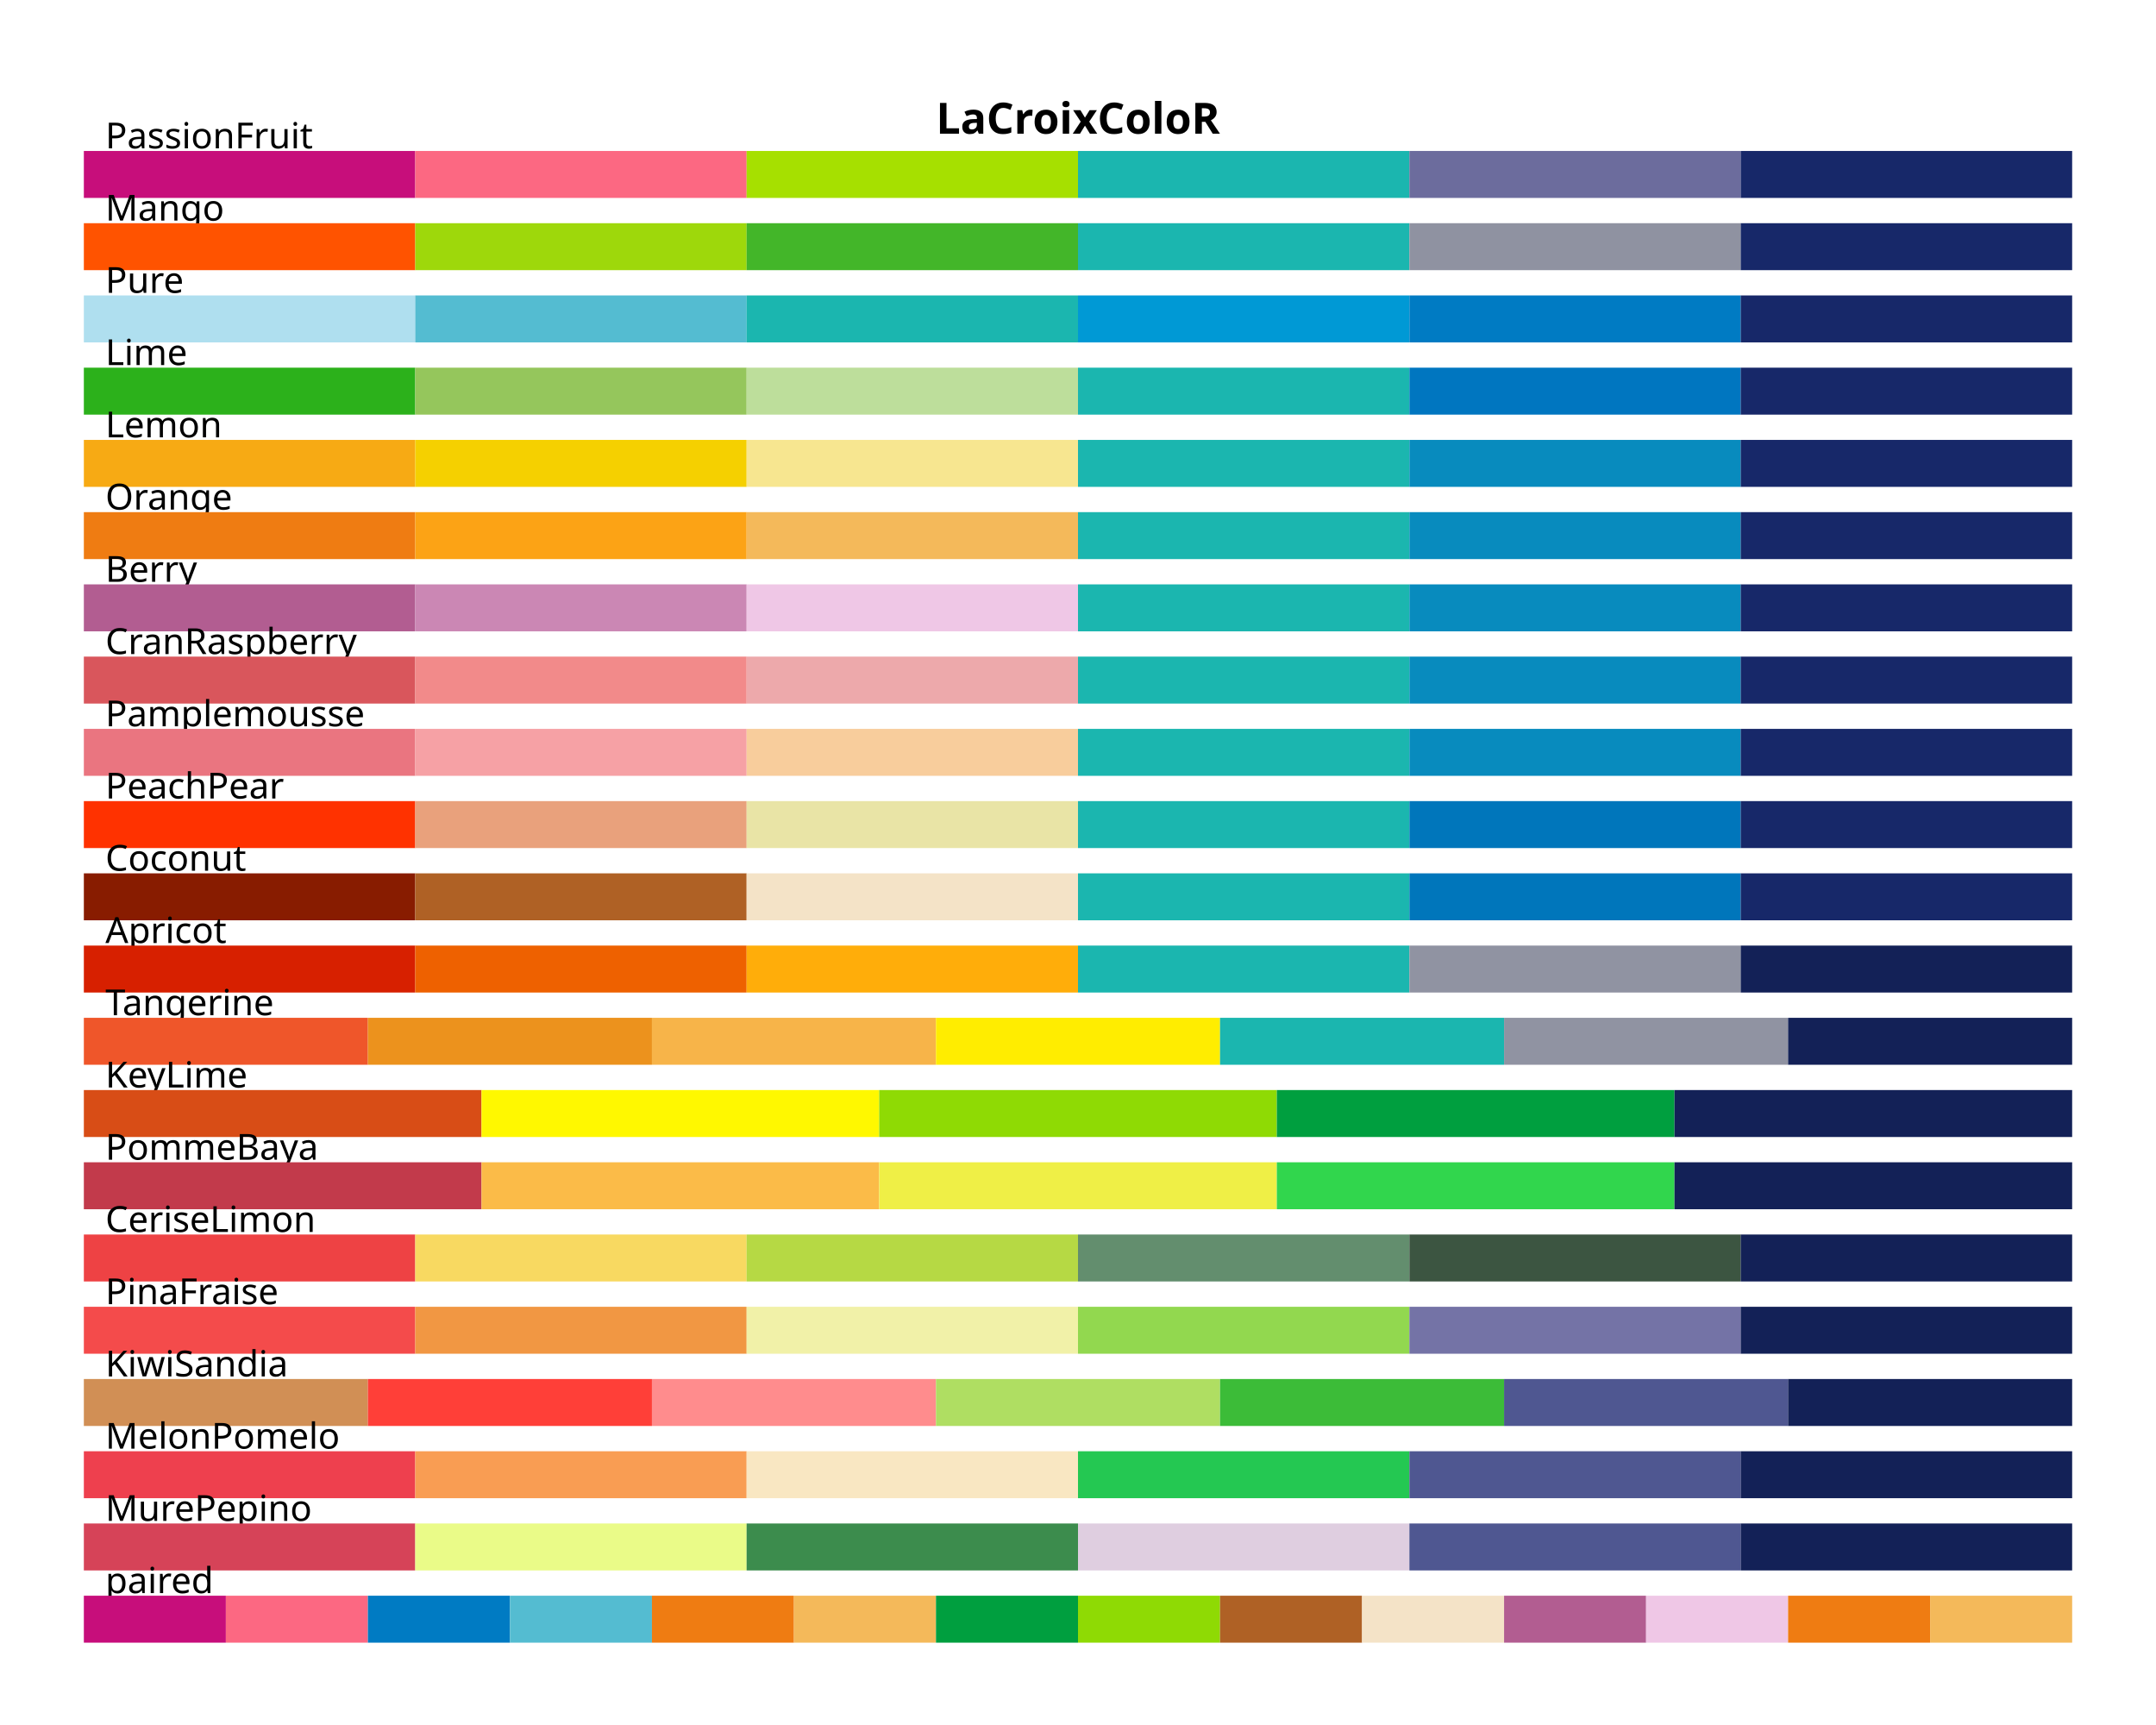
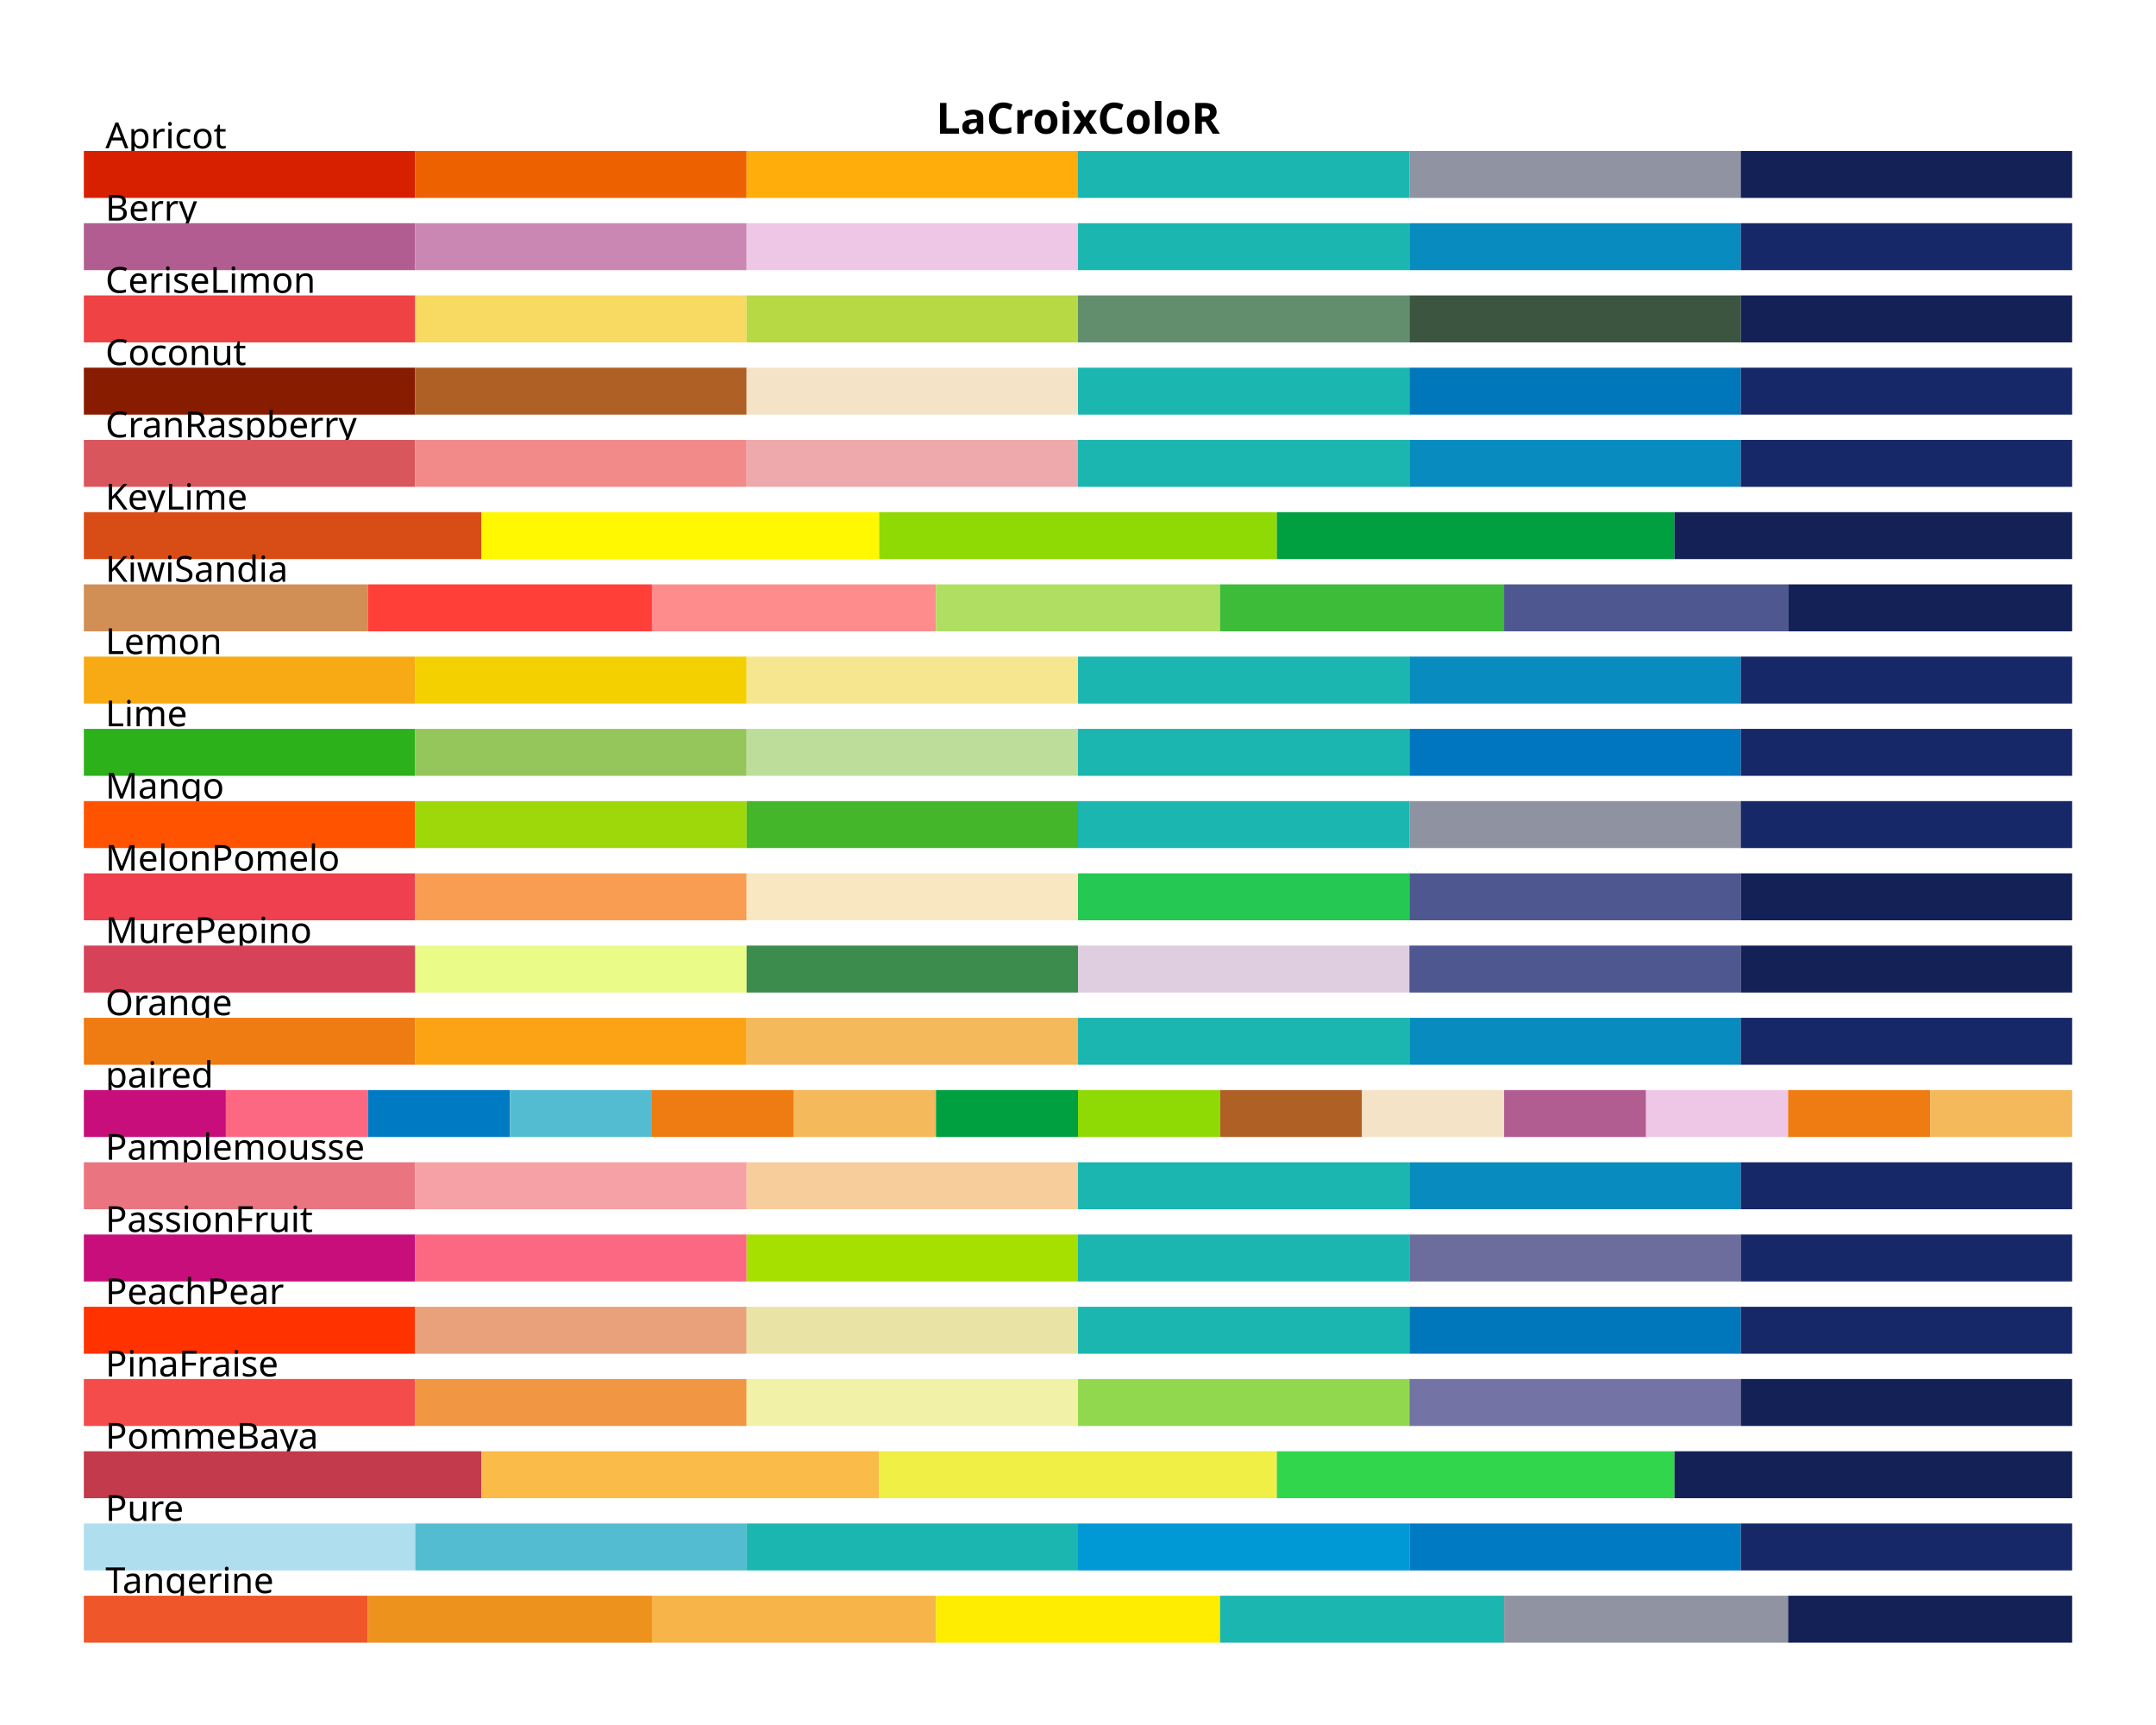
<svg xmlns="http://www.w3.org/2000/svg" class="svglite" data-engine-version="2.0" width="720.00pt" height="576.00pt" viewBox="0 0 720.00 576.00">
  <defs>
    <style type="text/css">
    .svglite line, .svglite polyline, .svglite polygon, .svglite path, .svglite rect, .svglite circle {
      fill: none;
      stroke: #000000;
      stroke-linecap: round;
      stroke-linejoin: round;
      stroke-miterlimit: 10.00;
    }
  </style>
  </defs>
  <rect width="100%" height="100%" style="stroke: none; fill: #FFFFFF;" />
  <defs>
    <clipPath id="cpMC4wMHw3MjAuMDB8MC4wMHw1NzYuMDA=">
      <rect x="0.00" y="0.00" width="720.00" height="576.00" />
    </clipPath>
  </defs>
  <g clip-path="url(#cpMC4wMHw3MjAuMDB8MC4wMHw1NzYuMDA=)">
    <text x="360.00" y="44.64" text-anchor="middle" style="font-size: 14.40px; font-weight: bold; font-family: sans;" textLength="89.65px" lengthAdjust="spacingAndGlyphs">LaCroixColoR</text>
  </g>
  <defs>
    <clipPath id="cpMS40NHw3MTguNTZ8MS40NHw1NzQuNTY=">
      <rect x="1.44" y="1.44" width="717.12" height="573.12" />
    </clipPath>
  </defs>
  <g clip-path="url(#cpMS40NHw3MTguNTZ8MS40NHw1NzQuNTY=)">
-     <text x="35.20" y="49.54" style="font-size: 12.00px; font-family: sans;" textLength="66.70px" lengthAdjust="spacingAndGlyphs">PassionFruit</text>
-     <rect x="28.00" y="50.41" width="110.67" height="15.68" style="stroke-width: 0.75; stroke: none; fill: #C70E7B;" />
-     <rect x="138.67" y="50.41" width="110.67" height="15.68" style="stroke-width: 0.75; stroke: none; fill: #FC6882;" />
-     <rect x="249.33" y="50.41" width="110.67" height="15.68" style="stroke-width: 0.75; stroke: none; fill: #A6E000;" />
+     <text x="35.20" y="49.54" style="font-size: 12.00px; font-family: sans;" textLength="37.35px" lengthAdjust="spacingAndGlyphs">Apricot</text>
+     <rect x="28.00" y="50.41" width="110.67" height="15.68" style="stroke-width: 0.75; stroke: none; fill: #D72000;" />
+     <rect x="138.67" y="50.41" width="110.67" height="15.68" style="stroke-width: 0.75; stroke: none; fill: #EE6100;" />
+     <rect x="249.33" y="50.41" width="110.67" height="15.68" style="stroke-width: 0.75; stroke: none; fill: #FFAD0A;" />
    <rect x="360.00" y="50.41" width="110.67" height="15.68" style="stroke-width: 0.75; stroke: none; fill: #1BB6AF;" />
-     <rect x="470.67" y="50.41" width="110.67" height="15.68" style="stroke-width: 0.75; stroke: none; fill: #6C6C9D;" />
-     <rect x="581.33" y="50.41" width="110.67" height="15.68" style="stroke-width: 0.75; stroke: none; fill: #172869;" />
-     <text x="35.20" y="73.66" style="font-size: 12.00px; font-family: sans;" textLength="36.70px" lengthAdjust="spacingAndGlyphs">Mango</text>
-     <rect x="28.00" y="74.53" width="110.67" height="15.68" style="stroke-width: 0.75; stroke: none; fill: #FF5300;" />
-     <rect x="138.67" y="74.53" width="110.67" height="15.68" style="stroke-width: 0.75; stroke: none; fill: #9ED80B;" />
-     <rect x="249.33" y="74.53" width="110.67" height="15.68" style="stroke-width: 0.75; stroke: none; fill: #43B629;" />
+     <rect x="470.67" y="50.41" width="110.67" height="15.68" style="stroke-width: 0.75; stroke: none; fill: #9093A2;" />
+     <rect x="581.33" y="50.41" width="110.67" height="15.68" style="stroke-width: 0.75; stroke: none; fill: #132157;" />
+     <text x="35.20" y="73.66" style="font-size: 12.00px; font-family: sans;" textLength="28.68px" lengthAdjust="spacingAndGlyphs">Berry</text>
+     <rect x="28.00" y="74.53" width="110.67" height="15.68" style="stroke-width: 0.75; stroke: none; fill: #B25D91;" />
+     <rect x="138.67" y="74.53" width="110.67" height="15.68" style="stroke-width: 0.75; stroke: none; fill: #CB87B4;" />
+     <rect x="249.33" y="74.53" width="110.67" height="15.68" style="stroke-width: 0.75; stroke: none; fill: #EFC7E6;" />
    <rect x="360.00" y="74.53" width="110.67" height="15.68" style="stroke-width: 0.75; stroke: none; fill: #1BB6AF;" />
-     <rect x="470.67" y="74.53" width="110.67" height="15.68" style="stroke-width: 0.75; stroke: none; fill: #8F92A1;" />
+     <rect x="470.67" y="74.53" width="110.67" height="15.68" style="stroke-width: 0.75; stroke: none; fill: #088BBE;" />
    <rect x="581.33" y="74.53" width="110.67" height="15.68" style="stroke-width: 0.75; stroke: none; fill: #172869;" />
-     <text x="35.20" y="97.78" style="font-size: 12.00px; font-family: sans;" textLength="25.35px" lengthAdjust="spacingAndGlyphs">Pure</text>
-     <rect x="28.00" y="98.65" width="110.67" height="15.68" style="stroke-width: 0.75; stroke: none; fill: #AFDFEF;" />
-     <rect x="138.67" y="98.65" width="110.67" height="15.68" style="stroke-width: 0.75; stroke: none; fill: #54BCD1;" />
-     <rect x="249.33" y="98.65" width="110.67" height="15.68" style="stroke-width: 0.75; stroke: none; fill: #1BB6AF;" />
-     <rect x="360.00" y="98.65" width="110.67" height="15.68" style="stroke-width: 0.75; stroke: none; fill: #0099D5;" />
-     <rect x="470.67" y="98.65" width="110.67" height="15.68" style="stroke-width: 0.75; stroke: none; fill: #007BC3;" />
-     <rect x="581.33" y="98.65" width="110.67" height="15.68" style="stroke-width: 0.75; stroke: none; fill: #172869;" />
-     <text x="35.20" y="121.90" style="font-size: 12.00px; font-family: sans;" textLength="26.01px" lengthAdjust="spacingAndGlyphs">Lime</text>
-     <rect x="28.00" y="122.77" width="110.67" height="15.68" style="stroke-width: 0.75; stroke: none; fill: #2CB11B;" />
-     <rect x="138.67" y="122.77" width="110.67" height="15.68" style="stroke-width: 0.75; stroke: none; fill: #95C65C;" />
-     <rect x="249.33" y="122.77" width="110.67" height="15.68" style="stroke-width: 0.75; stroke: none; fill: #BDDE9B;" />
+     <text x="35.20" y="97.78" style="font-size: 12.00px; font-family: sans;" textLength="67.37px" lengthAdjust="spacingAndGlyphs">CeriseLimon</text>
+     <rect x="28.00" y="98.65" width="110.67" height="15.68" style="stroke-width: 0.75; stroke: none; fill: #EE4244;" />
+     <rect x="138.67" y="98.65" width="110.67" height="15.68" style="stroke-width: 0.75; stroke: none; fill: #F8D961;" />
+     <rect x="249.33" y="98.65" width="110.67" height="15.68" style="stroke-width: 0.75; stroke: none; fill: #B6D944;" />
+     <rect x="360.00" y="98.65" width="110.67" height="15.68" style="stroke-width: 0.75; stroke: none; fill: #638E6E;" />
+     <rect x="470.67" y="98.65" width="110.67" height="15.68" style="stroke-width: 0.75; stroke: none; fill: #3C5541;" />
+     <rect x="581.33" y="98.65" width="110.67" height="15.68" style="stroke-width: 0.75; stroke: none; fill: #132157;" />
+     <text x="35.20" y="121.90" style="font-size: 12.00px; font-family: sans;" textLength="44.70px" lengthAdjust="spacingAndGlyphs">Coconut</text>
+     <rect x="28.00" y="122.77" width="110.67" height="15.68" style="stroke-width: 0.75; stroke: none; fill: #881C00;" />
+     <rect x="138.67" y="122.77" width="110.67" height="15.68" style="stroke-width: 0.75; stroke: none; fill: #AF6125;" />
+     <rect x="249.33" y="122.77" width="110.67" height="15.68" style="stroke-width: 0.75; stroke: none; fill: #F4E3C7;" />
    <rect x="360.00" y="122.77" width="110.67" height="15.68" style="stroke-width: 0.75; stroke: none; fill: #1BB6AF;" />
-     <rect x="470.67" y="122.77" width="110.67" height="15.68" style="stroke-width: 0.75; stroke: none; fill: #0076C0;" />
+     <rect x="470.67" y="122.77" width="110.67" height="15.68" style="stroke-width: 0.75; stroke: none; fill: #0076BB;" />
    <rect x="581.33" y="122.77" width="110.67" height="15.68" style="stroke-width: 0.75; stroke: none; fill: #172869;" />
-     <text x="35.20" y="146.03" style="font-size: 12.00px; font-family: sans;" textLength="36.70px" lengthAdjust="spacingAndGlyphs">Lemon</text>
-     <rect x="28.00" y="146.89" width="110.67" height="15.68" style="stroke-width: 0.75; stroke: none; fill: #F7AA14;" />
-     <rect x="138.67" y="146.89" width="110.67" height="15.68" style="stroke-width: 0.75; stroke: none; fill: #F5D000;" />
-     <rect x="249.33" y="146.89" width="110.67" height="15.68" style="stroke-width: 0.75; stroke: none; fill: #F7E690;" />
+     <text x="35.20" y="146.03" style="font-size: 12.00px; font-family: sans;" textLength="81.38px" lengthAdjust="spacingAndGlyphs">CranRaspberry</text>
+     <rect x="28.00" y="146.89" width="110.67" height="15.68" style="stroke-width: 0.75; stroke: none; fill: #D9565C;" />
+     <rect x="138.67" y="146.89" width="110.67" height="15.68" style="stroke-width: 0.75; stroke: none; fill: #F28A8A;" />
+     <rect x="249.33" y="146.89" width="110.67" height="15.68" style="stroke-width: 0.75; stroke: none; fill: #EDA9AB;" />
    <rect x="360.00" y="146.89" width="110.67" height="15.68" style="stroke-width: 0.75; stroke: none; fill: #1BB6AF;" />
    <rect x="470.67" y="146.89" width="110.67" height="15.68" style="stroke-width: 0.75; stroke: none; fill: #088BBE;" />
    <rect x="581.33" y="146.89" width="110.67" height="15.68" style="stroke-width: 0.75; stroke: none; fill: #172869;" />
-     <text x="35.20" y="170.15" style="font-size: 12.00px; font-family: sans;" textLength="40.03px" lengthAdjust="spacingAndGlyphs">Orange</text>
-     <rect x="28.00" y="171.01" width="110.67" height="15.68" style="stroke-width: 0.75; stroke: none; fill: #EF7C12;" />
-     <rect x="138.67" y="171.01" width="110.67" height="15.68" style="stroke-width: 0.75; stroke: none; fill: #FCA315;" />
-     <rect x="249.33" y="171.01" width="110.67" height="15.68" style="stroke-width: 0.75; stroke: none; fill: #F4B95A;" />
-     <rect x="360.00" y="171.01" width="110.67" height="15.68" style="stroke-width: 0.75; stroke: none; fill: #1BB6AF;" />
-     <rect x="470.67" y="171.01" width="110.67" height="15.68" style="stroke-width: 0.75; stroke: none; fill: #088BBE;" />
-     <rect x="581.33" y="171.01" width="110.67" height="15.68" style="stroke-width: 0.75; stroke: none; fill: #172869;" />
-     <text x="35.20" y="194.27" style="font-size: 12.00px; font-family: sans;" textLength="28.68px" lengthAdjust="spacingAndGlyphs">Berry</text>
-     <rect x="28.00" y="195.13" width="110.67" height="15.68" style="stroke-width: 0.75; stroke: none; fill: #B25D91;" />
-     <rect x="138.67" y="195.13" width="110.67" height="15.68" style="stroke-width: 0.75; stroke: none; fill: #CB87B4;" />
-     <rect x="249.33" y="195.13" width="110.67" height="15.68" style="stroke-width: 0.75; stroke: none; fill: #EFC7E6;" />
-     <rect x="360.00" y="195.13" width="110.67" height="15.68" style="stroke-width: 0.75; stroke: none; fill: #1BB6AF;" />
-     <rect x="470.67" y="195.13" width="110.67" height="15.68" style="stroke-width: 0.75; stroke: none; fill: #088BBE;" />
-     <rect x="581.33" y="195.13" width="110.67" height="15.68" style="stroke-width: 0.75; stroke: none; fill: #172869;" />
-     <text x="35.20" y="218.39" style="font-size: 12.00px; font-family: sans;" textLength="81.38px" lengthAdjust="spacingAndGlyphs">CranRaspberry</text>
-     <rect x="28.00" y="219.25" width="110.67" height="15.68" style="stroke-width: 0.75; stroke: none; fill: #D9565C;" />
-     <rect x="138.67" y="219.25" width="110.67" height="15.68" style="stroke-width: 0.75; stroke: none; fill: #F28A8A;" />
-     <rect x="249.33" y="219.25" width="110.67" height="15.68" style="stroke-width: 0.75; stroke: none; fill: #EDA9AB;" />
+     <text x="35.20" y="170.15" style="font-size: 12.00px; font-family: sans;" textLength="46.70px" lengthAdjust="spacingAndGlyphs">KeyLime</text>
+     <rect x="28.00" y="171.01" width="132.80" height="15.68" style="stroke-width: 0.75; stroke: none; fill: #D84D16;" />
+     <rect x="160.80" y="171.01" width="132.80" height="15.68" style="stroke-width: 0.75; stroke: none; fill: #FFF800;" />
+     <rect x="293.60" y="171.01" width="132.80" height="15.68" style="stroke-width: 0.75; stroke: none; fill: #8FDA04;" />
+     <rect x="426.40" y="171.01" width="132.80" height="15.68" style="stroke-width: 0.75; stroke: none; fill: #009F3F;" />
+     <rect x="559.20" y="171.01" width="132.80" height="15.68" style="stroke-width: 0.75; stroke: none; fill: #132157;" />
+     <text x="35.20" y="194.27" style="font-size: 12.00px; font-family: sans;" textLength="59.37px" lengthAdjust="spacingAndGlyphs">KiwiSandia</text>
+     <rect x="28.00" y="195.13" width="94.86" height="15.68" style="stroke-width: 0.75; stroke: none; fill: #D18F55;" />
+     <rect x="122.86" y="195.13" width="94.86" height="15.68" style="stroke-width: 0.75; stroke: none; fill: #FF3F38;" />
+     <rect x="217.71" y="195.13" width="94.86" height="15.68" style="stroke-width: 0.75; stroke: none; fill: #FF8C8D;" />
+     <rect x="312.57" y="195.13" width="94.86" height="15.68" style="stroke-width: 0.75; stroke: none; fill: #AFDE62;" />
+     <rect x="407.43" y="195.13" width="94.86" height="15.68" style="stroke-width: 0.75; stroke: none; fill: #3CBC38;" />
+     <rect x="502.29" y="195.13" width="94.86" height="15.68" style="stroke-width: 0.75; stroke: none; fill: #4F5791;" />
+     <rect x="597.14" y="195.13" width="94.86" height="15.68" style="stroke-width: 0.75; stroke: none; fill: #132157;" />
+     <text x="35.20" y="218.39" style="font-size: 12.00px; font-family: sans;" textLength="36.70px" lengthAdjust="spacingAndGlyphs">Lemon</text>
+     <rect x="28.00" y="219.25" width="110.67" height="15.68" style="stroke-width: 0.75; stroke: none; fill: #F7AA14;" />
+     <rect x="138.67" y="219.25" width="110.67" height="15.68" style="stroke-width: 0.75; stroke: none; fill: #F5D000;" />
+     <rect x="249.33" y="219.25" width="110.67" height="15.68" style="stroke-width: 0.75; stroke: none; fill: #F7E690;" />
    <rect x="360.00" y="219.25" width="110.67" height="15.68" style="stroke-width: 0.75; stroke: none; fill: #1BB6AF;" />
    <rect x="470.67" y="219.25" width="110.67" height="15.68" style="stroke-width: 0.75; stroke: none; fill: #088BBE;" />
    <rect x="581.33" y="219.25" width="110.67" height="15.68" style="stroke-width: 0.75; stroke: none; fill: #172869;" />
-     <text x="35.20" y="242.51" style="font-size: 12.00px; font-family: sans;" textLength="82.73px" lengthAdjust="spacingAndGlyphs">Pamplemousse</text>
-     <rect x="28.00" y="243.38" width="110.67" height="15.68" style="stroke-width: 0.75; stroke: none; fill: #EA7580;" />
-     <rect x="138.67" y="243.38" width="110.67" height="15.68" style="stroke-width: 0.75; stroke: none; fill: #F6A1A5;" />
-     <rect x="249.33" y="243.38" width="110.67" height="15.68" style="stroke-width: 0.75; stroke: none; fill: #F8CD9C;" />
+     <text x="35.20" y="242.51" style="font-size: 12.00px; font-family: sans;" textLength="26.01px" lengthAdjust="spacingAndGlyphs">Lime</text>
+     <rect x="28.00" y="243.38" width="110.67" height="15.68" style="stroke-width: 0.75; stroke: none; fill: #2CB11B;" />
+     <rect x="138.67" y="243.38" width="110.67" height="15.68" style="stroke-width: 0.75; stroke: none; fill: #95C65C;" />
+     <rect x="249.33" y="243.38" width="110.67" height="15.68" style="stroke-width: 0.75; stroke: none; fill: #BDDE9B;" />
    <rect x="360.00" y="243.38" width="110.67" height="15.68" style="stroke-width: 0.75; stroke: none; fill: #1BB6AF;" />
-     <rect x="470.67" y="243.38" width="110.67" height="15.68" style="stroke-width: 0.75; stroke: none; fill: #088BBE;" />
+     <rect x="470.67" y="243.38" width="110.67" height="15.68" style="stroke-width: 0.75; stroke: none; fill: #0076C0;" />
    <rect x="581.33" y="243.38" width="110.67" height="15.68" style="stroke-width: 0.75; stroke: none; fill: #172869;" />
-     <text x="35.20" y="266.63" style="font-size: 12.00px; font-family: sans;" textLength="59.39px" lengthAdjust="spacingAndGlyphs">PeachPear</text>
-     <rect x="28.00" y="267.50" width="110.67" height="15.68" style="stroke-width: 0.75; stroke: none; fill: #FF3200;" />
-     <rect x="138.67" y="267.50" width="110.67" height="15.68" style="stroke-width: 0.75; stroke: none; fill: #E9A17C;" />
-     <rect x="249.33" y="267.50" width="110.67" height="15.68" style="stroke-width: 0.75; stroke: none; fill: #E9E4A6;" />
+     <text x="35.20" y="266.63" style="font-size: 12.00px; font-family: sans;" textLength="36.70px" lengthAdjust="spacingAndGlyphs">Mango</text>
+     <rect x="28.00" y="267.50" width="110.67" height="15.68" style="stroke-width: 0.75; stroke: none; fill: #FF5300;" />
+     <rect x="138.67" y="267.50" width="110.67" height="15.68" style="stroke-width: 0.75; stroke: none; fill: #9ED80B;" />
+     <rect x="249.33" y="267.50" width="110.67" height="15.68" style="stroke-width: 0.75; stroke: none; fill: #43B629;" />
    <rect x="360.00" y="267.50" width="110.67" height="15.68" style="stroke-width: 0.75; stroke: none; fill: #1BB6AF;" />
-     <rect x="470.67" y="267.50" width="110.67" height="15.68" style="stroke-width: 0.75; stroke: none; fill: #0076BB;" />
+     <rect x="470.67" y="267.50" width="110.67" height="15.68" style="stroke-width: 0.75; stroke: none; fill: #8F92A1;" />
    <rect x="581.33" y="267.50" width="110.67" height="15.68" style="stroke-width: 0.75; stroke: none; fill: #172869;" />
-     <text x="35.20" y="290.75" style="font-size: 12.00px; font-family: sans;" textLength="44.70px" lengthAdjust="spacingAndGlyphs">Coconut</text>
-     <rect x="28.00" y="291.62" width="110.67" height="15.68" style="stroke-width: 0.75; stroke: none; fill: #881C00;" />
-     <rect x="138.67" y="291.62" width="110.67" height="15.68" style="stroke-width: 0.75; stroke: none; fill: #AF6125;" />
-     <rect x="249.33" y="291.62" width="110.67" height="15.68" style="stroke-width: 0.75; stroke: none; fill: #F4E3C7;" />
-     <rect x="360.00" y="291.62" width="110.67" height="15.68" style="stroke-width: 0.75; stroke: none; fill: #1BB6AF;" />
-     <rect x="470.67" y="291.62" width="110.67" height="15.68" style="stroke-width: 0.75; stroke: none; fill: #0076BB;" />
-     <rect x="581.33" y="291.62" width="110.67" height="15.68" style="stroke-width: 0.75; stroke: none; fill: #172869;" />
-     <text x="35.20" y="314.87" style="font-size: 12.00px; font-family: sans;" textLength="37.35px" lengthAdjust="spacingAndGlyphs">Apricot</text>
-     <rect x="28.00" y="315.74" width="110.67" height="15.68" style="stroke-width: 0.75; stroke: none; fill: #D72000;" />
-     <rect x="138.67" y="315.74" width="110.67" height="15.68" style="stroke-width: 0.75; stroke: none; fill: #EE6100;" />
-     <rect x="249.33" y="315.74" width="110.67" height="15.68" style="stroke-width: 0.75; stroke: none; fill: #FFAD0A;" />
-     <rect x="360.00" y="315.74" width="110.67" height="15.68" style="stroke-width: 0.75; stroke: none; fill: #1BB6AF;" />
-     <rect x="470.67" y="315.74" width="110.67" height="15.68" style="stroke-width: 0.75; stroke: none; fill: #9093A2;" />
+     <text x="35.20" y="290.75" style="font-size: 12.00px; font-family: sans;" textLength="73.38px" lengthAdjust="spacingAndGlyphs">MelonPomelo</text>
+     <rect x="28.00" y="291.62" width="110.67" height="15.68" style="stroke-width: 0.75; stroke: none; fill: #EE404E;" />
+     <rect x="138.67" y="291.62" width="110.67" height="15.68" style="stroke-width: 0.75; stroke: none; fill: #F99D53;" />
+     <rect x="249.33" y="291.62" width="110.67" height="15.68" style="stroke-width: 0.75; stroke: none; fill: #F9E7C2;" />
+     <rect x="360.00" y="291.62" width="110.67" height="15.68" style="stroke-width: 0.75; stroke: none; fill: #24C852;" />
+     <rect x="470.67" y="291.62" width="110.67" height="15.68" style="stroke-width: 0.75; stroke: none; fill: #4F5791;" />
+     <rect x="581.33" y="291.62" width="110.67" height="15.68" style="stroke-width: 0.75; stroke: none; fill: #132157;" />
+     <text x="35.20" y="314.87" style="font-size: 12.00px; font-family: sans;" textLength="64.71px" lengthAdjust="spacingAndGlyphs">MurePepino</text>
+     <rect x="28.00" y="315.74" width="110.67" height="15.68" style="stroke-width: 0.75; stroke: none; fill: #D64358;" />
+     <rect x="138.67" y="315.74" width="110.67" height="15.68" style="stroke-width: 0.75; stroke: none; fill: #EAFB88;" />
+     <rect x="249.33" y="315.74" width="110.67" height="15.68" style="stroke-width: 0.75; stroke: none; fill: #3C8C4D;" />
+     <rect x="360.00" y="315.74" width="110.67" height="15.68" style="stroke-width: 0.75; stroke: none; fill: #DFCEE0;" />
+     <rect x="470.67" y="315.74" width="110.67" height="15.68" style="stroke-width: 0.75; stroke: none; fill: #4F5791;" />
    <rect x="581.33" y="315.74" width="110.67" height="15.68" style="stroke-width: 0.75; stroke: none; fill: #132157;" />
-     <text x="35.20" y="338.99" style="font-size: 12.00px; font-family: sans;" textLength="54.04px" lengthAdjust="spacingAndGlyphs">Tangerine</text>
-     <rect x="28.00" y="339.86" width="94.86" height="15.68" style="stroke-width: 0.75; stroke: none; fill: #EF562A;" />
-     <rect x="122.86" y="339.86" width="94.86" height="15.68" style="stroke-width: 0.75; stroke: none; fill: #EC921D;" />
-     <rect x="217.71" y="339.86" width="94.86" height="15.68" style="stroke-width: 0.75; stroke: none; fill: #F7B449;" />
-     <rect x="312.57" y="339.86" width="94.86" height="15.68" style="stroke-width: 0.75; stroke: none; fill: #FFED00;" />
-     <rect x="407.43" y="339.86" width="94.86" height="15.68" style="stroke-width: 0.75; stroke: none; fill: #1BB6AF;" />
-     <rect x="502.29" y="339.86" width="94.86" height="15.68" style="stroke-width: 0.75; stroke: none; fill: #9093A2;" />
-     <rect x="597.14" y="339.86" width="94.86" height="15.68" style="stroke-width: 0.75; stroke: none; fill: #132157;" />
-     <text x="35.20" y="363.12" style="font-size: 12.00px; font-family: sans;" textLength="46.70px" lengthAdjust="spacingAndGlyphs">KeyLime</text>
-     <rect x="28.00" y="363.98" width="132.80" height="15.68" style="stroke-width: 0.75; stroke: none; fill: #D84D16;" />
-     <rect x="160.80" y="363.98" width="132.80" height="15.68" style="stroke-width: 0.75; stroke: none; fill: #FFF800;" />
-     <rect x="293.60" y="363.98" width="132.80" height="15.68" style="stroke-width: 0.75; stroke: none; fill: #8FDA04;" />
-     <rect x="426.40" y="363.98" width="132.80" height="15.68" style="stroke-width: 0.75; stroke: none; fill: #009F3F;" />
-     <rect x="559.20" y="363.98" width="132.80" height="15.68" style="stroke-width: 0.75; stroke: none; fill: #132157;" />
-     <text x="35.20" y="387.24" style="font-size: 12.00px; font-family: sans;" textLength="68.72px" lengthAdjust="spacingAndGlyphs">PommeBaya</text>
-     <rect x="28.00" y="388.10" width="132.80" height="15.68" style="stroke-width: 0.75; stroke: none; fill: #C23A4B;" />
-     <rect x="160.80" y="388.10" width="132.80" height="15.68" style="stroke-width: 0.75; stroke: none; fill: #FBBB48;" />
-     <rect x="293.60" y="388.10" width="132.80" height="15.68" style="stroke-width: 0.75; stroke: none; fill: #EFEF46;" />
-     <rect x="426.40" y="388.10" width="132.80" height="15.68" style="stroke-width: 0.75; stroke: none; fill: #31D64D;" />
-     <rect x="559.20" y="388.10" width="132.80" height="15.68" style="stroke-width: 0.75; stroke: none; fill: #132157;" />
-     <text x="35.20" y="411.36" style="font-size: 12.00px; font-family: sans;" textLength="67.37px" lengthAdjust="spacingAndGlyphs">CeriseLimon</text>
-     <rect x="28.00" y="412.22" width="110.67" height="15.68" style="stroke-width: 0.75; stroke: none; fill: #EE4244;" />
-     <rect x="138.67" y="412.22" width="110.67" height="15.68" style="stroke-width: 0.75; stroke: none; fill: #F8D961;" />
-     <rect x="249.33" y="412.22" width="110.67" height="15.68" style="stroke-width: 0.75; stroke: none; fill: #B6D944;" />
-     <rect x="360.00" y="412.22" width="110.67" height="15.68" style="stroke-width: 0.75; stroke: none; fill: #638E6E;" />
-     <rect x="470.67" y="412.22" width="110.67" height="15.68" style="stroke-width: 0.75; stroke: none; fill: #3C5541;" />
-     <rect x="581.33" y="412.22" width="110.67" height="15.68" style="stroke-width: 0.75; stroke: none; fill: #132157;" />
-     <text x="35.20" y="435.48" style="font-size: 12.00px; font-family: sans;" textLength="57.36px" lengthAdjust="spacingAndGlyphs">PinaFraise</text>
-     <rect x="28.00" y="436.35" width="110.67" height="15.68" style="stroke-width: 0.75; stroke: none; fill: #F44B4B;" />
-     <rect x="138.67" y="436.35" width="110.67" height="15.68" style="stroke-width: 0.75; stroke: none; fill: #F19743;" />
-     <rect x="249.33" y="436.35" width="110.67" height="15.68" style="stroke-width: 0.75; stroke: none; fill: #F1F1A8;" />
-     <rect x="360.00" y="436.35" width="110.67" height="15.68" style="stroke-width: 0.75; stroke: none; fill: #92D84F;" />
-     <rect x="470.67" y="436.35" width="110.67" height="15.68" style="stroke-width: 0.75; stroke: none; fill: #7473A6;" />
-     <rect x="581.33" y="436.35" width="110.67" height="15.68" style="stroke-width: 0.75; stroke: none; fill: #132157;" />
-     <text x="35.20" y="459.60" style="font-size: 12.00px; font-family: sans;" textLength="59.37px" lengthAdjust="spacingAndGlyphs">KiwiSandia</text>
-     <rect x="28.00" y="460.47" width="94.86" height="15.68" style="stroke-width: 0.75; stroke: none; fill: #D18F55;" />
-     <rect x="122.86" y="460.47" width="94.86" height="15.68" style="stroke-width: 0.75; stroke: none; fill: #FF3F38;" />
-     <rect x="217.71" y="460.47" width="94.86" height="15.68" style="stroke-width: 0.75; stroke: none; fill: #FF8C8D;" />
-     <rect x="312.57" y="460.47" width="94.86" height="15.68" style="stroke-width: 0.75; stroke: none; fill: #AFDE62;" />
-     <rect x="407.43" y="460.47" width="94.86" height="15.68" style="stroke-width: 0.75; stroke: none; fill: #3CBC38;" />
-     <rect x="502.29" y="460.47" width="94.86" height="15.68" style="stroke-width: 0.75; stroke: none; fill: #4F5791;" />
-     <rect x="597.14" y="460.47" width="94.86" height="15.68" style="stroke-width: 0.75; stroke: none; fill: #132157;" />
-     <text x="35.20" y="483.72" style="font-size: 12.00px; font-family: sans;" textLength="73.38px" lengthAdjust="spacingAndGlyphs">MelonPomelo</text>
-     <rect x="28.00" y="484.59" width="110.67" height="15.68" style="stroke-width: 0.75; stroke: none; fill: #EE404E;" />
-     <rect x="138.67" y="484.59" width="110.67" height="15.68" style="stroke-width: 0.75; stroke: none; fill: #F99D53;" />
-     <rect x="249.33" y="484.59" width="110.67" height="15.68" style="stroke-width: 0.75; stroke: none; fill: #F9E7C2;" />
-     <rect x="360.00" y="484.59" width="110.67" height="15.68" style="stroke-width: 0.75; stroke: none; fill: #24C852;" />
-     <rect x="470.67" y="484.59" width="110.67" height="15.68" style="stroke-width: 0.75; stroke: none; fill: #4F5791;" />
-     <rect x="581.33" y="484.59" width="110.67" height="15.68" style="stroke-width: 0.75; stroke: none; fill: #132157;" />
-     <text x="35.20" y="507.84" style="font-size: 12.00px; font-family: sans;" textLength="64.71px" lengthAdjust="spacingAndGlyphs">MurePepino</text>
-     <rect x="28.00" y="508.71" width="110.67" height="15.68" style="stroke-width: 0.75; stroke: none; fill: #D64358;" />
-     <rect x="138.67" y="508.71" width="110.67" height="15.68" style="stroke-width: 0.75; stroke: none; fill: #EAFB88;" />
-     <rect x="249.33" y="508.71" width="110.67" height="15.68" style="stroke-width: 0.75; stroke: none; fill: #3C8C4D;" />
-     <rect x="360.00" y="508.71" width="110.67" height="15.68" style="stroke-width: 0.75; stroke: none; fill: #DFCEE0;" />
-     <rect x="470.67" y="508.71" width="110.67" height="15.68" style="stroke-width: 0.75; stroke: none; fill: #4F5791;" />
-     <rect x="581.33" y="508.71" width="110.67" height="15.68" style="stroke-width: 0.75; stroke: none; fill: #132157;" />
-     <text x="35.20" y="531.96" style="font-size: 12.00px; font-family: sans;" textLength="33.36px" lengthAdjust="spacingAndGlyphs">paired</text>
-     <rect x="28.00" y="532.83" width="47.43" height="15.68" style="stroke-width: 0.75; stroke: none; fill: #C70E7B;" />
-     <rect x="75.43" y="532.83" width="47.43" height="15.68" style="stroke-width: 0.75; stroke: none; fill: #FC6882;" />
-     <rect x="122.86" y="532.83" width="47.43" height="15.68" style="stroke-width: 0.75; stroke: none; fill: #007BC3;" />
-     <rect x="170.29" y="532.83" width="47.43" height="15.68" style="stroke-width: 0.75; stroke: none; fill: #54BCD1;" />
-     <rect x="217.71" y="532.83" width="47.43" height="15.68" style="stroke-width: 0.75; stroke: none; fill: #EF7C12;" />
-     <rect x="265.14" y="532.83" width="47.43" height="15.68" style="stroke-width: 0.75; stroke: none; fill: #F4B95A;" />
-     <rect x="312.57" y="532.83" width="47.43" height="15.68" style="stroke-width: 0.75; stroke: none; fill: #009F3F;" />
-     <rect x="360.00" y="532.83" width="47.43" height="15.68" style="stroke-width: 0.75; stroke: none; fill: #8FDA04;" />
-     <rect x="407.43" y="532.83" width="47.43" height="15.68" style="stroke-width: 0.75; stroke: none; fill: #AF6125;" />
-     <rect x="454.86" y="532.83" width="47.43" height="15.68" style="stroke-width: 0.75; stroke: none; fill: #F4E3C7;" />
-     <rect x="502.29" y="532.83" width="47.43" height="15.68" style="stroke-width: 0.75; stroke: none; fill: #B25D91;" />
-     <rect x="549.71" y="532.83" width="47.43" height="15.68" style="stroke-width: 0.75; stroke: none; fill: #EFC7E6;" />
-     <rect x="597.14" y="532.83" width="47.43" height="15.68" style="stroke-width: 0.75; stroke: none; fill: #EF7C12;" />
-     <rect x="644.57" y="532.83" width="47.43" height="15.68" style="stroke-width: 0.75; stroke: none; fill: #F4B95A;" />
+     <text x="35.20" y="338.99" style="font-size: 12.00px; font-family: sans;" textLength="40.03px" lengthAdjust="spacingAndGlyphs">Orange</text>
+     <rect x="28.00" y="339.86" width="110.67" height="15.68" style="stroke-width: 0.75; stroke: none; fill: #EF7C12;" />
+     <rect x="138.67" y="339.86" width="110.67" height="15.68" style="stroke-width: 0.75; stroke: none; fill: #FCA315;" />
+     <rect x="249.33" y="339.86" width="110.67" height="15.68" style="stroke-width: 0.75; stroke: none; fill: #F4B95A;" />
+     <rect x="360.00" y="339.86" width="110.67" height="15.68" style="stroke-width: 0.75; stroke: none; fill: #1BB6AF;" />
+     <rect x="470.67" y="339.86" width="110.67" height="15.68" style="stroke-width: 0.75; stroke: none; fill: #088BBE;" />
+     <rect x="581.33" y="339.86" width="110.67" height="15.68" style="stroke-width: 0.75; stroke: none; fill: #172869;" />
+     <text x="35.20" y="363.12" style="font-size: 12.00px; font-family: sans;" textLength="33.36px" lengthAdjust="spacingAndGlyphs">paired</text>
+     <rect x="28.00" y="363.98" width="47.43" height="15.68" style="stroke-width: 0.75; stroke: none; fill: #C70E7B;" />
+     <rect x="75.43" y="363.98" width="47.43" height="15.68" style="stroke-width: 0.75; stroke: none; fill: #FC6882;" />
+     <rect x="122.86" y="363.98" width="47.43" height="15.68" style="stroke-width: 0.75; stroke: none; fill: #007BC3;" />
+     <rect x="170.29" y="363.98" width="47.43" height="15.68" style="stroke-width: 0.75; stroke: none; fill: #54BCD1;" />
+     <rect x="217.71" y="363.98" width="47.43" height="15.68" style="stroke-width: 0.75; stroke: none; fill: #EF7C12;" />
+     <rect x="265.14" y="363.98" width="47.43" height="15.68" style="stroke-width: 0.75; stroke: none; fill: #F4B95A;" />
+     <rect x="312.57" y="363.98" width="47.43" height="15.68" style="stroke-width: 0.75; stroke: none; fill: #009F3F;" />
+     <rect x="360.00" y="363.98" width="47.43" height="15.68" style="stroke-width: 0.75; stroke: none; fill: #8FDA04;" />
+     <rect x="407.43" y="363.98" width="47.43" height="15.68" style="stroke-width: 0.75; stroke: none; fill: #AF6125;" />
+     <rect x="454.86" y="363.98" width="47.43" height="15.68" style="stroke-width: 0.75; stroke: none; fill: #F4E3C7;" />
+     <rect x="502.29" y="363.98" width="47.43" height="15.68" style="stroke-width: 0.75; stroke: none; fill: #B25D91;" />
+     <rect x="549.71" y="363.98" width="47.43" height="15.68" style="stroke-width: 0.75; stroke: none; fill: #EFC7E6;" />
+     <rect x="597.14" y="363.98" width="47.43" height="15.68" style="stroke-width: 0.75; stroke: none; fill: #EF7C12;" />
+     <rect x="644.57" y="363.98" width="47.43" height="15.68" style="stroke-width: 0.75; stroke: none; fill: #F4B95A;" />
+     <text x="35.20" y="387.24" style="font-size: 12.00px; font-family: sans;" textLength="82.73px" lengthAdjust="spacingAndGlyphs">Pamplemousse</text>
+     <rect x="28.00" y="388.10" width="110.67" height="15.68" style="stroke-width: 0.75; stroke: none; fill: #EA7580;" />
+     <rect x="138.67" y="388.10" width="110.67" height="15.68" style="stroke-width: 0.75; stroke: none; fill: #F6A1A5;" />
+     <rect x="249.33" y="388.10" width="110.67" height="15.68" style="stroke-width: 0.75; stroke: none; fill: #F8CD9C;" />
+     <rect x="360.00" y="388.10" width="110.67" height="15.68" style="stroke-width: 0.75; stroke: none; fill: #1BB6AF;" />
+     <rect x="470.67" y="388.10" width="110.67" height="15.68" style="stroke-width: 0.75; stroke: none; fill: #088BBE;" />
+     <rect x="581.33" y="388.10" width="110.67" height="15.68" style="stroke-width: 0.75; stroke: none; fill: #172869;" />
+     <text x="35.20" y="411.36" style="font-size: 12.00px; font-family: sans;" textLength="66.70px" lengthAdjust="spacingAndGlyphs">PassionFruit</text>
+     <rect x="28.00" y="412.22" width="110.67" height="15.68" style="stroke-width: 0.75; stroke: none; fill: #C70E7B;" />
+     <rect x="138.67" y="412.22" width="110.67" height="15.68" style="stroke-width: 0.75; stroke: none; fill: #FC6882;" />
+     <rect x="249.33" y="412.22" width="110.67" height="15.68" style="stroke-width: 0.75; stroke: none; fill: #A6E000;" />
+     <rect x="360.00" y="412.22" width="110.67" height="15.68" style="stroke-width: 0.75; stroke: none; fill: #1BB6AF;" />
+     <rect x="470.67" y="412.22" width="110.67" height="15.68" style="stroke-width: 0.75; stroke: none; fill: #6C6C9D;" />
+     <rect x="581.33" y="412.22" width="110.67" height="15.68" style="stroke-width: 0.75; stroke: none; fill: #172869;" />
+     <text x="35.20" y="435.48" style="font-size: 12.00px; font-family: sans;" textLength="59.39px" lengthAdjust="spacingAndGlyphs">PeachPear</text>
+     <rect x="28.00" y="436.35" width="110.67" height="15.68" style="stroke-width: 0.75; stroke: none; fill: #FF3200;" />
+     <rect x="138.67" y="436.35" width="110.67" height="15.68" style="stroke-width: 0.75; stroke: none; fill: #E9A17C;" />
+     <rect x="249.33" y="436.35" width="110.67" height="15.68" style="stroke-width: 0.75; stroke: none; fill: #E9E4A6;" />
+     <rect x="360.00" y="436.35" width="110.67" height="15.68" style="stroke-width: 0.75; stroke: none; fill: #1BB6AF;" />
+     <rect x="470.67" y="436.35" width="110.67" height="15.68" style="stroke-width: 0.75; stroke: none; fill: #0076BB;" />
+     <rect x="581.33" y="436.35" width="110.67" height="15.68" style="stroke-width: 0.75; stroke: none; fill: #172869;" />
+     <text x="35.20" y="459.60" style="font-size: 12.00px; font-family: sans;" textLength="57.36px" lengthAdjust="spacingAndGlyphs">PinaFraise</text>
+     <rect x="28.00" y="460.47" width="110.67" height="15.68" style="stroke-width: 0.75; stroke: none; fill: #F44B4B;" />
+     <rect x="138.67" y="460.47" width="110.67" height="15.68" style="stroke-width: 0.75; stroke: none; fill: #F19743;" />
+     <rect x="249.33" y="460.47" width="110.67" height="15.68" style="stroke-width: 0.75; stroke: none; fill: #F1F1A8;" />
+     <rect x="360.00" y="460.47" width="110.67" height="15.68" style="stroke-width: 0.75; stroke: none; fill: #92D84F;" />
+     <rect x="470.67" y="460.47" width="110.67" height="15.68" style="stroke-width: 0.75; stroke: none; fill: #7473A6;" />
+     <rect x="581.33" y="460.47" width="110.67" height="15.68" style="stroke-width: 0.75; stroke: none; fill: #132157;" />
+     <text x="35.20" y="483.72" style="font-size: 12.00px; font-family: sans;" textLength="68.72px" lengthAdjust="spacingAndGlyphs">PommeBaya</text>
+     <rect x="28.00" y="484.59" width="132.80" height="15.68" style="stroke-width: 0.75; stroke: none; fill: #C23A4B;" />
+     <rect x="160.80" y="484.59" width="132.80" height="15.68" style="stroke-width: 0.75; stroke: none; fill: #FBBB48;" />
+     <rect x="293.60" y="484.59" width="132.80" height="15.68" style="stroke-width: 0.75; stroke: none; fill: #EFEF46;" />
+     <rect x="426.40" y="484.59" width="132.80" height="15.68" style="stroke-width: 0.75; stroke: none; fill: #31D64D;" />
+     <rect x="559.20" y="484.59" width="132.80" height="15.68" style="stroke-width: 0.75; stroke: none; fill: #132157;" />
+     <text x="35.20" y="507.84" style="font-size: 12.00px; font-family: sans;" textLength="25.35px" lengthAdjust="spacingAndGlyphs">Pure</text>
+     <rect x="28.00" y="508.71" width="110.67" height="15.68" style="stroke-width: 0.75; stroke: none; fill: #AFDFEF;" />
+     <rect x="138.67" y="508.71" width="110.67" height="15.68" style="stroke-width: 0.75; stroke: none; fill: #54BCD1;" />
+     <rect x="249.33" y="508.71" width="110.67" height="15.68" style="stroke-width: 0.75; stroke: none; fill: #1BB6AF;" />
+     <rect x="360.00" y="508.71" width="110.67" height="15.68" style="stroke-width: 0.75; stroke: none; fill: #0099D5;" />
+     <rect x="470.67" y="508.71" width="110.67" height="15.68" style="stroke-width: 0.75; stroke: none; fill: #007BC3;" />
+     <rect x="581.33" y="508.71" width="110.67" height="15.68" style="stroke-width: 0.75; stroke: none; fill: #172869;" />
+     <text x="35.20" y="531.96" style="font-size: 12.00px; font-family: sans;" textLength="54.04px" lengthAdjust="spacingAndGlyphs">Tangerine</text>
+     <rect x="28.00" y="532.83" width="94.86" height="15.68" style="stroke-width: 0.75; stroke: none; fill: #EF562A;" />
+     <rect x="122.86" y="532.83" width="94.86" height="15.68" style="stroke-width: 0.75; stroke: none; fill: #EC921D;" />
+     <rect x="217.71" y="532.83" width="94.86" height="15.68" style="stroke-width: 0.75; stroke: none; fill: #F7B449;" />
+     <rect x="312.57" y="532.83" width="94.86" height="15.68" style="stroke-width: 0.75; stroke: none; fill: #FFED00;" />
+     <rect x="407.43" y="532.83" width="94.86" height="15.68" style="stroke-width: 0.75; stroke: none; fill: #1BB6AF;" />
+     <rect x="502.29" y="532.83" width="94.86" height="15.68" style="stroke-width: 0.75; stroke: none; fill: #9093A2;" />
+     <rect x="597.14" y="532.83" width="94.86" height="15.68" style="stroke-width: 0.75; stroke: none; fill: #132157;" />
  </g>
</svg>
